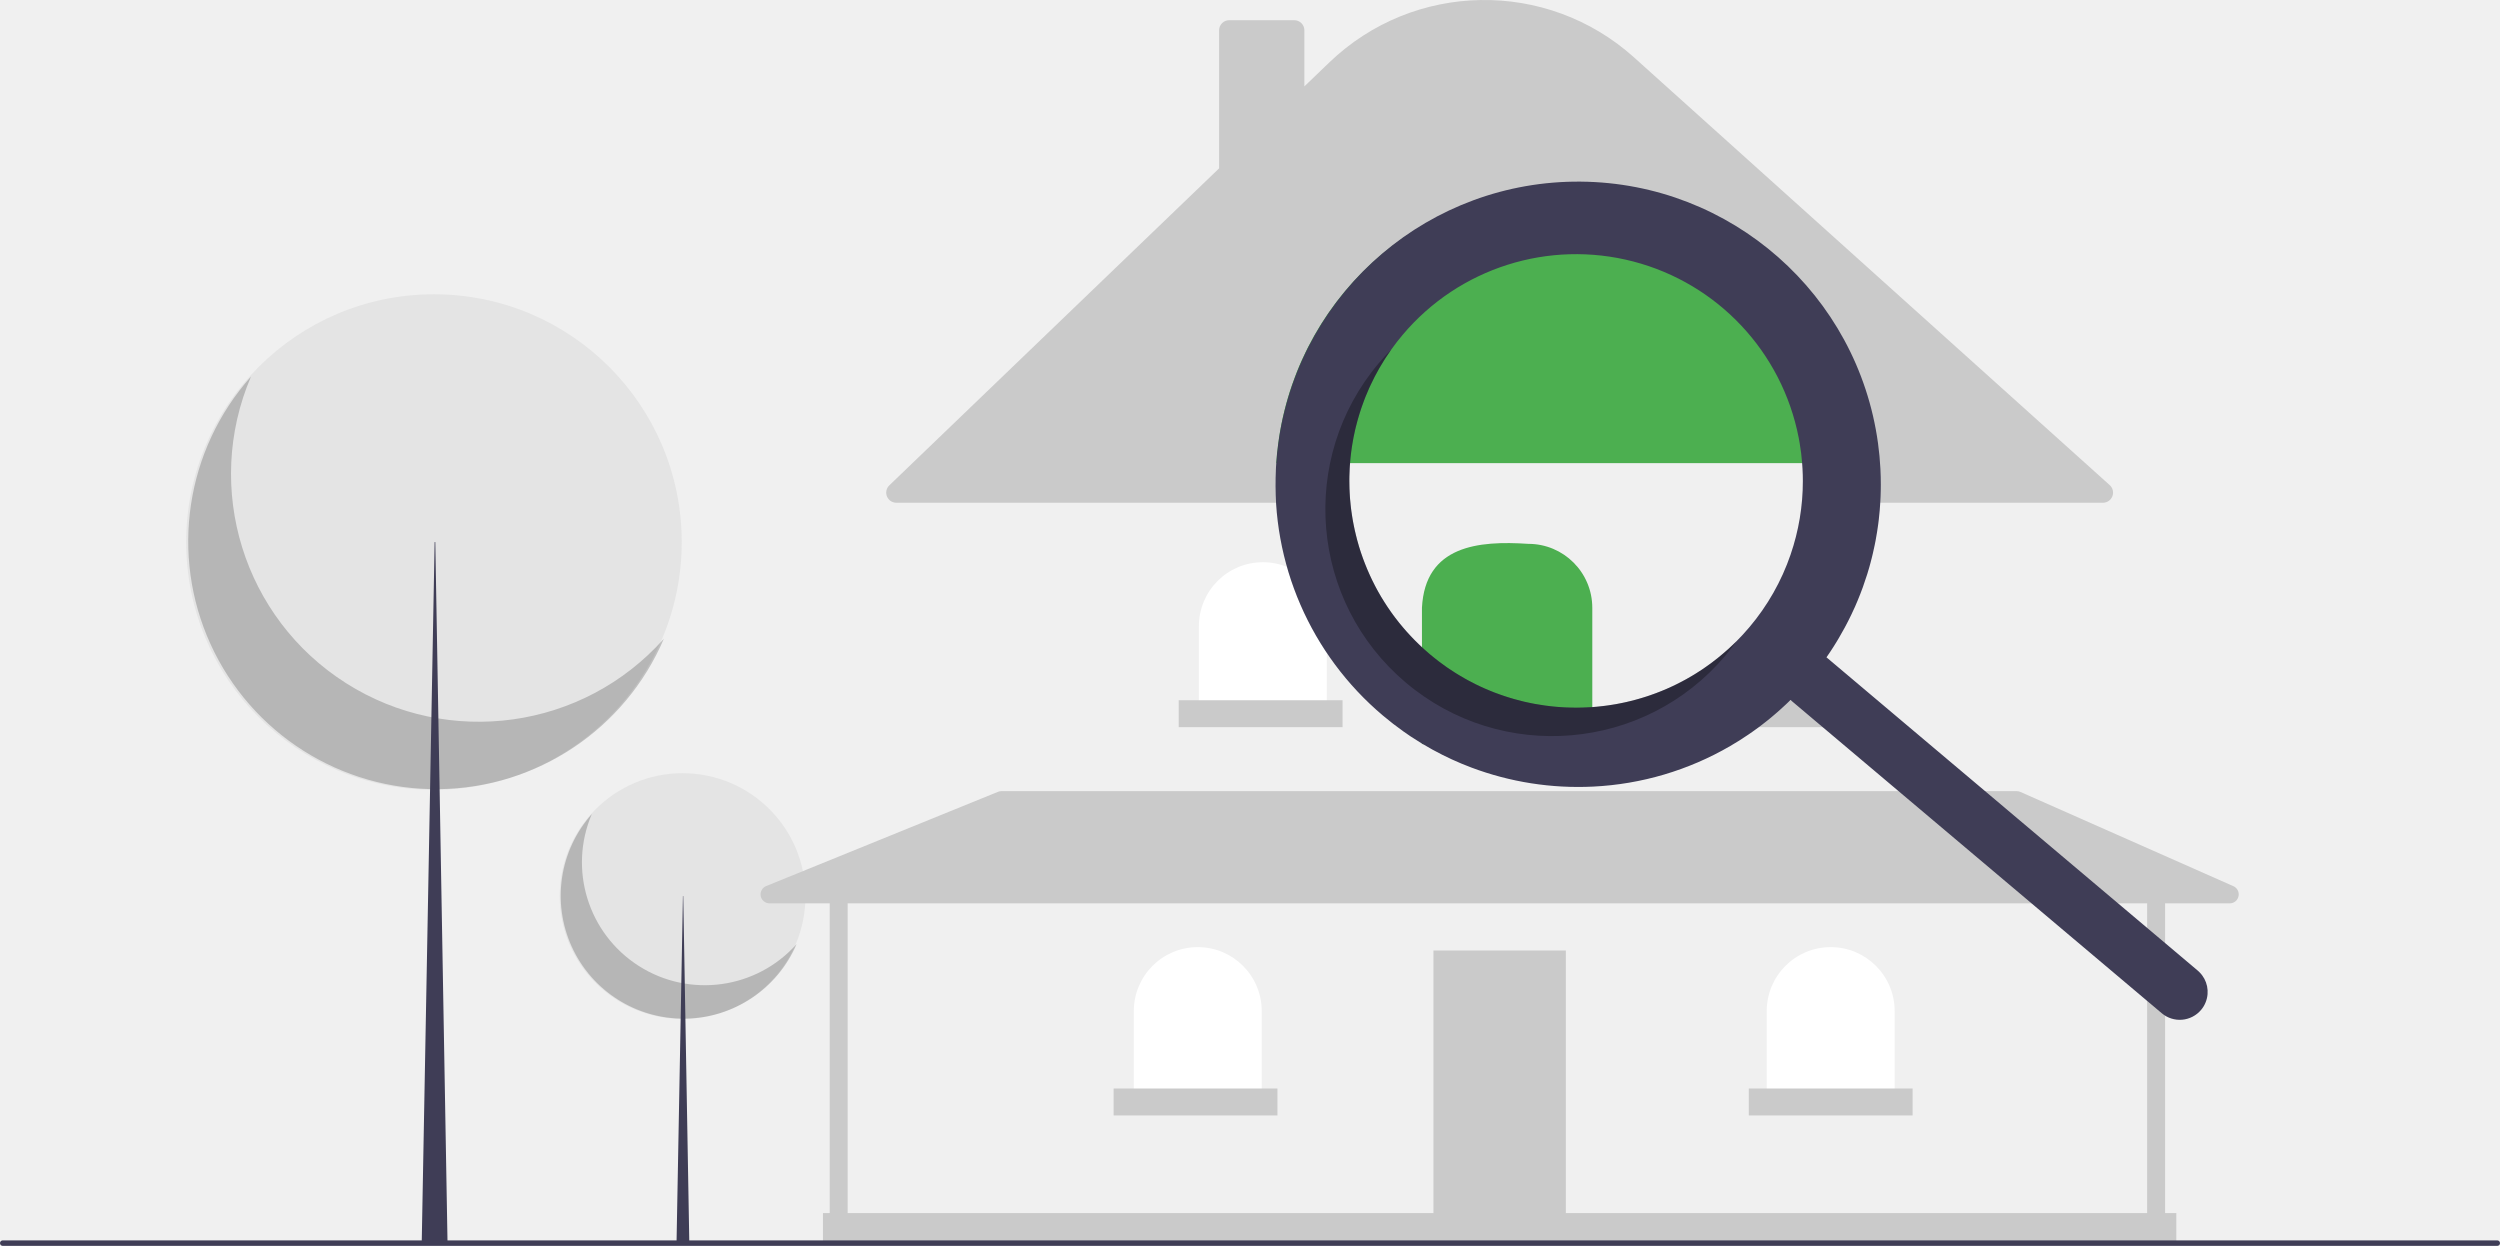
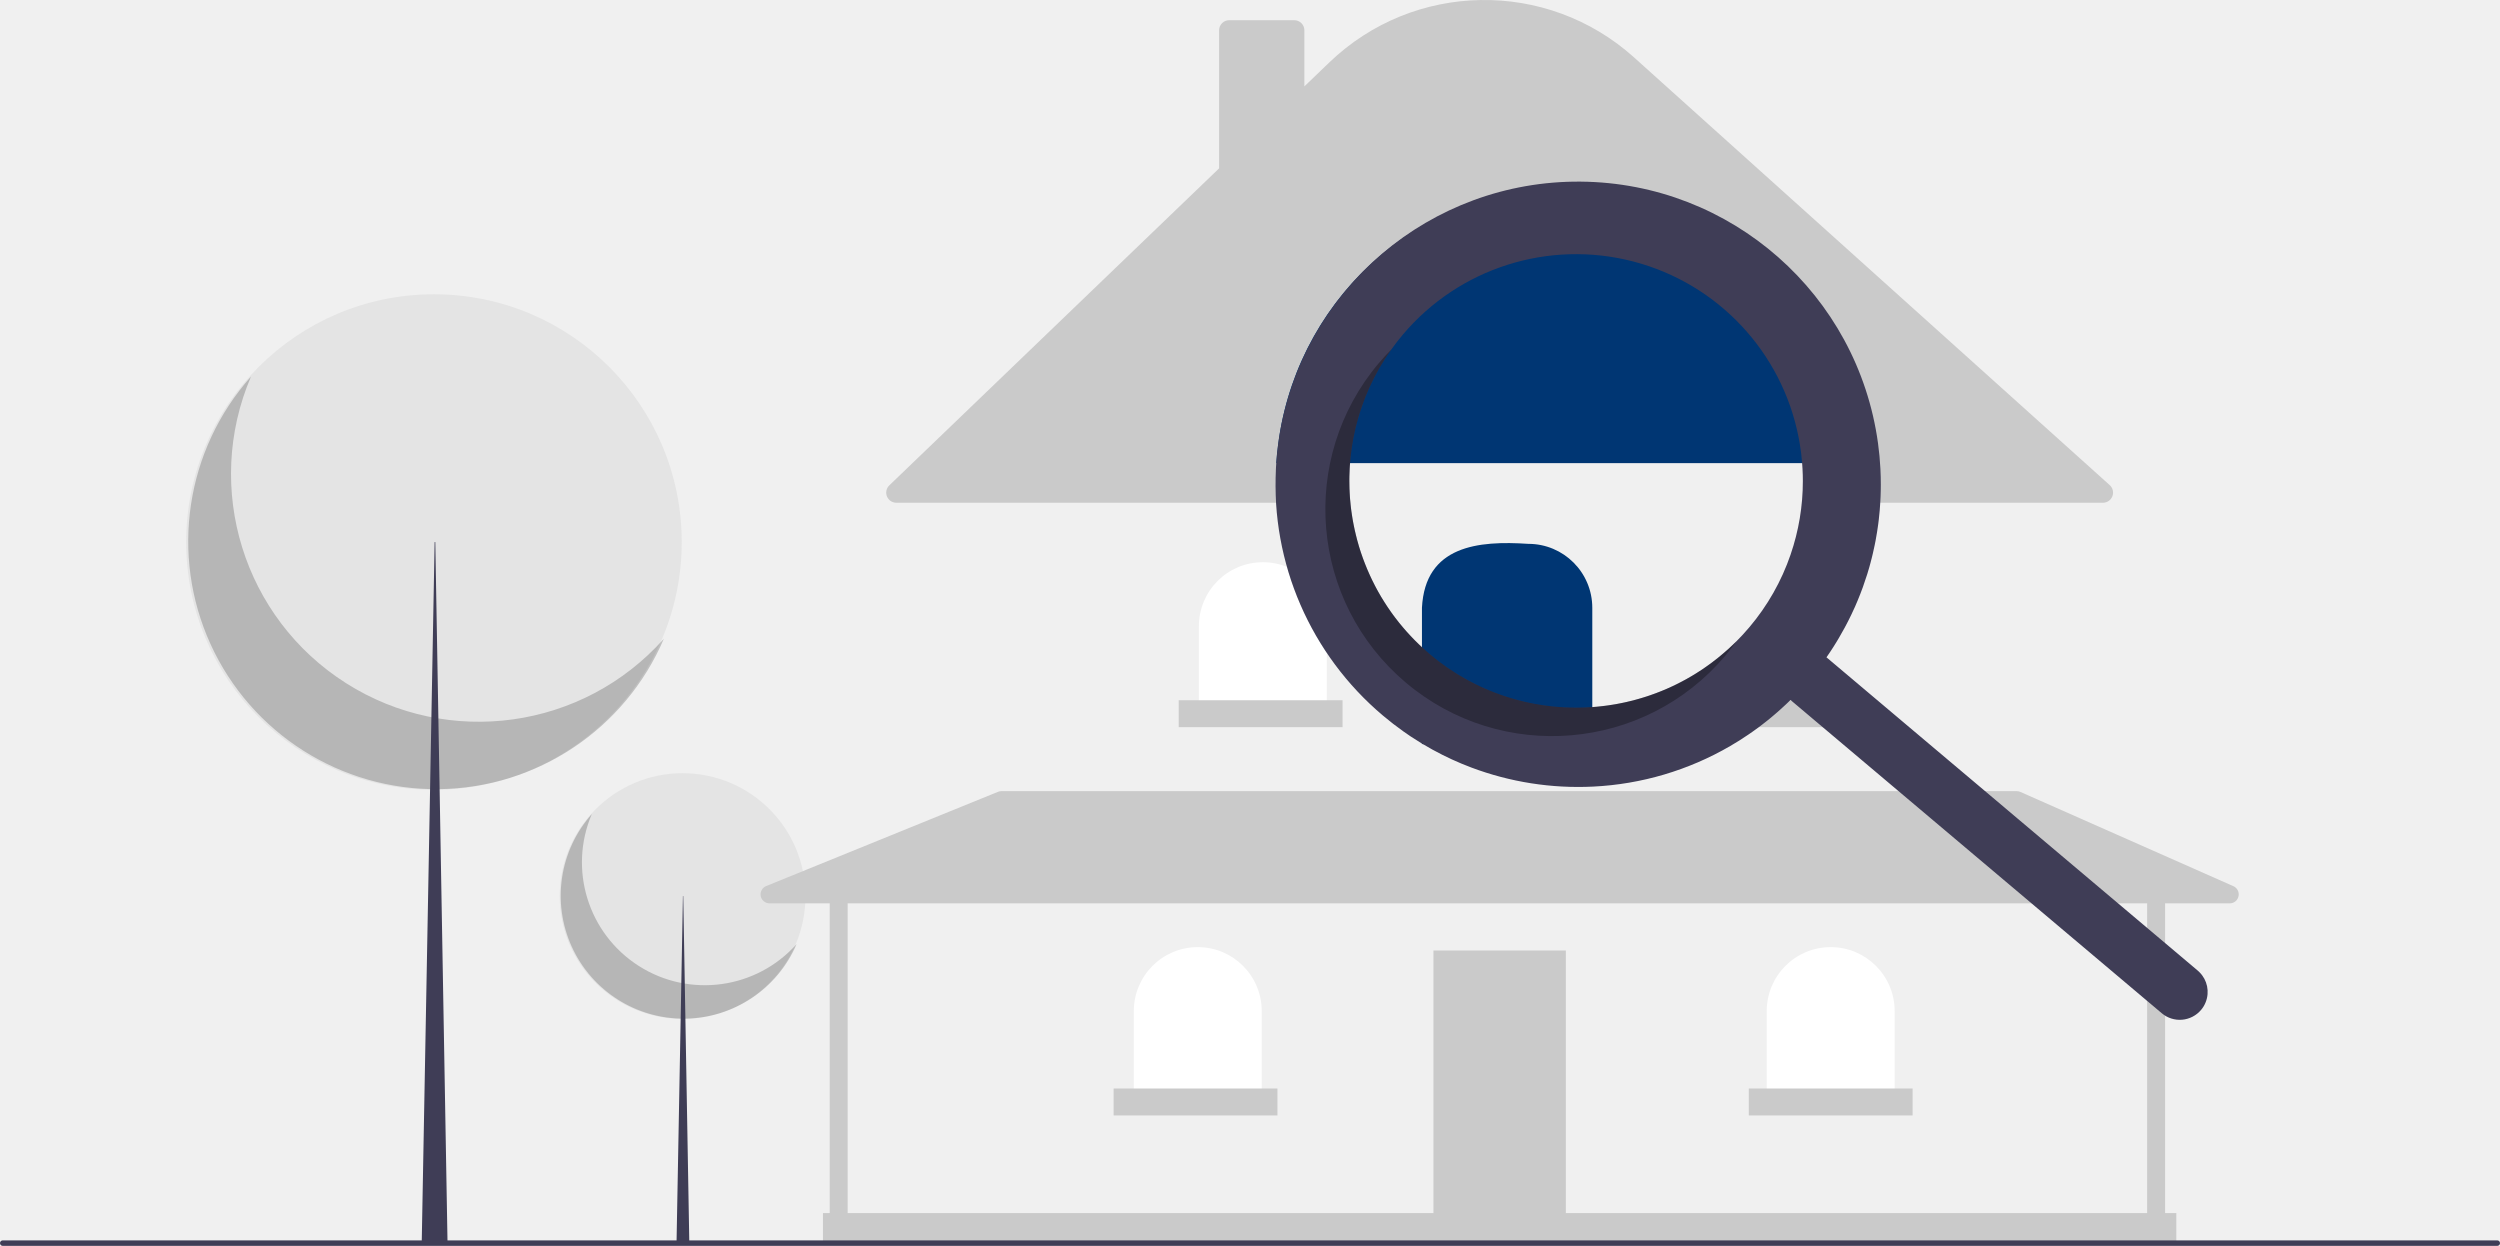
<svg xmlns="http://www.w3.org/2000/svg" data-name="Layer 1" width="909" height="453" viewBox="0 0 909 453">
  <circle cx="248.187" cy="325.819" r="44.682" fill="#e4e4e4" />
  <path d="M360.695,519.474a44.686,44.686,0,0,0,74.454,47.29A44.686,44.686,0,1,1,360.695,519.474Z" transform="translate(-145.5 -223.5)" opacity="0.2" style="isolation:isolate" />
  <polygon points="248.31 325.819 248.432 325.819 250.642 452.5 245.977 452.5 248.31 325.819" fill="#3f3d56" />
  <circle cx="157.782" cy="197.087" r="90.087" fill="#e4e4e4" />
  <path d="M236.764,360.416A90.094,90.094,0,0,0,386.876,455.762,90.095,90.095,0,1,1,236.764,360.416Z" transform="translate(-145.5 -223.5)" opacity="0.2" style="isolation:isolate" />
  <polygon points="158.029 197.087 158.277 197.087 162.732 452.5 153.327 452.5 158.029 197.087" fill="#3f3d56" />
  <rect x="338.809" y="320.3" width="412.922" height="122.408" fill="#f0f0f0" />
  <rect x="521.196" y="345.597" width="48.147" height="97.11" fill="#cacaca" />
  <rect x="362.882" y="175.859" width="364.775" height="112.615" fill="#f0f0f0" />
  <path d="M910.139,406.295H471.401a3.672,3.672,0,0,1-2.545-6.32l119.907-115.256V234.517a3.676,3.676,0,0,1,3.672-3.672h23.665a3.676,3.676,0,0,1,3.672,3.672v20.396l9.057-8.706a81.373,81.373,0,0,1,110.8-1.842L912.594,399.892a3.673,3.673,0,0,1-2.455,6.403Z" transform="translate(-145.5 -223.5)" fill="#cacaca" />
  <path d="M459.176,204.421h0a23.257,23.257,0,0,1,23.257,23.257v31.418a0,0,0,0,1,0,0H435.919a0,0,0,0,1,0,0v-31.418A23.257,23.257,0,0,1,459.176,204.421Z" fill="#fff" />
  <path d="M545.27,204.829h0a23.257,23.257,0,0,1,23.257,23.257v31.418a0,0,0,0,1,0,0H522.012a0,0,0,0,1,0,0v-31.418A23.257,23.257,0,0,1,545.27,204.829Z" fill="#fff" />
  <path d="M631.363,205.237h0a23.257,23.257,0,0,1,23.257,23.257v31.418a0,0,0,0,1,0,0H608.106a0,0,0,0,1,0,0v-31.418A23.257,23.257,0,0,1,631.363,205.237Z" fill="#fff" />
  <path d="M665.637,344.373h0a23.257,23.257,0,0,1,23.257,23.257v31.418a0,0,0,0,1,0,0H642.38a0,0,0,0,1,0,0v-31.418A23.257,23.257,0,0,1,665.637,344.373Z" fill="#fff" />
  <path d="M435.511,344.373h0a23.257,23.257,0,0,1,23.257,23.257v31.418a0,0,0,0,1,0,0H412.254a0,0,0,0,1,0,0v-31.418A23.257,23.257,0,0,1,435.511,344.373Z" fill="#fff" />
  <path d="M957.557,545.711,880.097,511.437a3.264,3.264,0,0,0-1.321-.279H509.618a3.263,3.263,0,0,0-1.229.24l-84.315,34.274a3.264,3.264,0,0,0,1.229,6.288H447.179v112.615h-2.448V676H936.809V664.575h-4.08v-112.615H956.236A3.264,3.264,0,0,0,957.557,545.711Zm-31.356,118.864H453.707v-112.615H926.2Z" transform="translate(-145.5 -223.5)" fill="#cacaca" />
  <rect x="428.575" y="254.608" width="59.572" height="9.793" fill="#cacaca" />
  <rect x="515.892" y="254.608" width="59.572" height="9.793" fill="#cacaca" />
  <rect x="603.209" y="254.608" width="59.572" height="9.793" fill="#cacaca" />
  <rect x="635.851" y="395.784" width="59.572" height="9.793" fill="#cacaca" />
  <rect x="404.909" y="395.784" width="59.572" height="9.793" fill="#cacaca" />
  <path d="M1053.5,676.5h-907a1,1,0,0,1,0-2h907a1,1,0,0,1,0,2Z" transform="translate(-145.5 -223.5)" fill="#3f3d56" />
  <path d="M825.366,397.68c0,.64-.01,1.29-.02,1.93-.01.77-.03,1.53-.06,2.3-.03.67-.06,1.33-.1,1.99-.12,2.21-.31,4.41-.57,6.62-.06.56-.13,1.11-.21,1.67-.06.43-.12.87-.19,1.31-.07.49-.14.98-.22,1.47q-.24,1.56-.54,3.12c-.1.52-.2,1.04-.31,1.56-.21,1.03-.44,2.07-.68,3.1-.02.08-.04.17-.06.25-.12.51-.24,1.01-.37,1.52-.04.15-.07.29-.12.44-.09.38-.19.76-.29,1.14-.14.53-.28,1.05-.43,1.58-.24.82-.48,1.63-.73,2.45a2.581,2.581,0,0,0-.08.26c-.48,1.55-.99,3.08-1.55,4.6-.29.8-.6,1.61-.91,2.41-.31.8-.63,1.6-.96,2.39-.32.77-.65,1.54-.98,2.3-.08.18-.16.36-.25.54-.35.79-.71,1.56-1.08,2.33-.01.01-.01.03-.02.04-.29.62-.6,1.24-.91,1.85a.075.075,0,0,1-.02.05c-.3.6-.61,1.2-.93,1.79l-.51.97-.06.11c-.64,1.19-1.3,2.37-2,3.54-.15.26-.3.52-.45.77-.15.26-.31.52-.47.77q-.15.27-.33.54c-.21.34-.42.69-.64,1.03-.04.07-.09.14-.13.21-.38.59-.76,1.17-1.14,1.76-.47.71-.95,1.41-1.44,2.11l-10.86,17.38-.47-.39-.13-.12h-.01l-.43-.36-1.18-1c-.36.35-.71.7-1.07,1.04-.14.14-.29.27-.43.41-.11.1-.21.2-.32.3a104.718,104.718,0,0,1-69.98,29.75h-.03a114.298,114.298,0,0,1-57.03-13.46c-.39-.2-.77-.4-1.15-.63-2.28-1.24-4.51-2.55-6.7-3.95-.01-.01-.02-.01-.03-.02q-3.81-2.7-7.44-5.76a109.927,109.927,0,0,1-38.93-89.79c.03-.67.07-1.33.12-2q.24-3.63.74-7.23c.09-.67.19-1.34.29-2h213.78q.63,4.59.87,9.23C825.316,393.83,825.366,395.75,825.366,397.68Z" transform="translate(-145.5 -223.5)" fill="#f0f0f0" />
-   <path d="M824.346,382.67a108.092,108.092,0,0,0-213.78,0c-.1.66-.2,1.33-.29,2q-.495,3.6-.74,7.23H825.217Q824.976,387.265,824.346,382.67Z" transform="translate(-145.5 -223.5)" fill="#4caf50" />
-   <path d="M724.459,494.047H662.521V444.5c1.143-22.643,20.496-24.471,38.68-23.256a23.256,23.256,0,0,1,23.257,23.256Z" transform="translate(-145.5 -223.5)" fill="#4caf50" />
+   <path d="M824.346,382.67a108.092,108.092,0,0,0-213.78,0c-.1.66-.2,1.33-.29,2q-.495,3.6-.74,7.23H825.217Q824.976,387.265,824.346,382.67Z" transform="translate(-145.5 -223.5)" fill="#003673" />
+   <path d="M724.459,494.047H662.521V444.5c1.143-22.643,20.496-24.471,38.68-23.256a23.256,23.256,0,0,1,23.257,23.256Z" transform="translate(-145.5 -223.5)" fill="#003673" />
  <path d="M662.516,458.82V458.83c0,.01.01.01.02.01ZM637.606,382.67c-.04.25-.09.5-.13.75.04-.25.09-.5.14-.75Zm-1.24,9.23c-.03.38-.06.76-.08,1.14q.03-.57.09-1.14a1.475,1.475,0,0,1,.01-.21C636.376,391.76,636.376,391.83,636.366,391.9Zm26.15,66.93c0,.01.01.01.02.01l-.02-.02Zm-24.91-76.16c-.04.25-.09.5-.13.75.04-.25.09-.5.14-.75Zm-1.32,10.37q.03-.57.09-1.14a1.475,1.475,0,0,1,.01-.21c-.01.07-.01.14-.02.21C636.336,392.28,636.306,392.66,636.286,393.04ZM945.226,577a6.772,6.772,0,0,0-.62-.58l-.01-.01-49.52-41.79-1.28-1.08-4.87-4.11-1.22-1.03L880.766,522.54l-1.9-1.6L874.937,517.62l-2.01-1.7-18.96-15.99L843.096,490.76l-1.46-1.23-32.03-27.03c.49-.7.97-1.4,1.44-2.11.38-.59.76-1.17,1.14-1.76.04-.07.09-.14.13-.21.22-.34.43-.69.64-1.03q.18-.27.33-.54c.16-.25.32-.51.47-.77.15-.25.3-.51.45-.77.7-1.17,1.36-2.35,2-3.54l.06-.11.51-.97c.32-.59.63-1.19.93-1.79a.075.075,0,0,0,.02-.05c.31-.61.62-1.23.91-1.85.01-.01.01-.03.02-.04.37-.77.73-1.54,1.08-2.33.09-.18.17-.36.25-.54.33-.76.66-1.53.98-2.3.33-.79.65-1.59.96-2.39.31-.8.62-1.61.91-2.41q.825-2.295,1.55-4.6a2.581,2.581,0,0,1,.08-.26c.25-.82.49-1.63.73-2.45.15-.53.29-1.05.43-1.58.1-.38.2-.76.29-1.14.05-.15.08-.29.12-.44.13-.51.25-1.01.37-1.52.02-.08.04-.17.06-.25.24-1.03.47-2.07.68-3.1.11-.52.21-1.04.31-1.56.19-1.04.38-2.08.54-3.12.08-.49.15-.98.22-1.47.07-.44.13-.88.19-1.31.08-.56.15-1.11.21-1.67.26-2.21.45-4.41.57-6.62.04-.66.07-1.32.1-1.99.03-.77.05-1.53.06-2.3.01-.64.02-1.29.02-1.93,0-1.93-.05-3.85-.15-5.78q-.24-4.635-.87-9.23a110.052,110.052,0,0,0-217.78-2c-.1.66-.2,1.33-.29,2q-.495,3.6-.74,7.23c-.05.67-.09,1.33-.12,2a109.927,109.927,0,0,0,38.93,89.79q3.63,3.06,7.44,5.76c.01.01.02.01.03.02.85.6,1.7,1.19,2.56,1.77,1.37.9,2.75,1.78,4.14,2.62.11.06.22.13.33.19,1.2.72,2.41,1.41,3.62,2.08h.01a108.153,108.153,0,0,0,13.99,6.44,110.384,110.384,0,0,0,44.23,6.94h.03a109.761,109.761,0,0,0,49.91-14.77c2.21-1.28,4.39-2.65,6.52-4.11.53-.36,1.07-.73,1.59-1.1.64-.45,1.28-.92,1.92-1.39.01,0,.01-.01.02-.01a1.43,1.43,0,0,1,.15-.11c.43-.33.87-.66,1.29-.98.11-.08.22-.16.33-.25a.481.481,0,0,0,.08-.07c.25-.18.49-.38.74-.57.25-.19.49-.39.74-.59a.939.939,0,0,0,.12-.09c.28-.23.56-.45.84-.68.29-.23.57-.47.84-.7.28-.23.55-.46.83-.7.24-.2.49-.41.73-.63.08-.06.15-.13.23-.2a.713.713,0,0,1,.1-.08c.33-.28.65-.57.97-.86.08-.07.15-.14.23-.21.49-.44.98-.88,1.46-1.34.11-.1.23-.21.34-.31.11-.1.21-.2.32-.3.14-.14.29-.27.43-.41.36-.34.71-.69,1.07-1.04l1.18,1,.43.36h.01l.13.12.47.39,6.98,5.9.15.13.12.09.79.67,1.58,1.34,1.58,1.33.23.19,7.35,6.2,1.02.86,7.09,5.98,36.7,30.97,1.28,1.08,50.23,42.38,12.88,10.87,4.79,4.04a10.133,10.133,0,0,0,14.29-1.2,9.842,9.842,0,0,0,1.69-2.84A10.091,10.091,0,0,0,945.226,577ZM655.556,345.19a82.447,82.447,0,0,1,143.95,37.48c.13.67.25,1.33.36,2,.41,2.39.71,4.81.89,7.23.05.67.1,1.33.13,2,.09,1.5.13,3.01.13,4.51a82.078,82.078,0,0,1-4.46,26.74v.01a82.007,82.007,0,0,1-14.97,26.38c-.14.16-.28.33-.43.49-1.32,1.56-2.71,3.06-4.14,4.49-.01.01-.02.03-.03.04-.49.49-.99.99-1.49,1.45-1.02.99-2.06,1.93-3.12,2.83q-2.385,2.085-4.89,3.91c-.56.41-1.12.81-1.69,1.21-.56.4-1.13.78-1.7,1.16-1.14.76-2.3,1.49-3.47,2.18-.58.35-1.18.69-1.77,1.02-.59.34-1.19.66-1.79.97-.6.32-1.2.63-1.81.93-1.21.61-2.43,1.18-3.67,1.71q-.93.42-1.86.78c-.39.16-.77.32-1.16.46a3.761,3.761,0,0,1-.47.18q-.315.135-.63.24a1.816,1.816,0,0,1-.21.08c-.43.17-.85.32-1.29.47-.63.23-1.26.44-1.9.64-.64.21-1.27.41-1.91.59-.64.2-1.29.38-1.93.55-.65.18-1.29.35-1.94.5-.69.18-1.38.34-2.08.49-.61.14-1.21.26-1.82.37-.57.12-1.15.22-1.72.32-.8.14-1.6.27-2.41.38-.44.07-.87.13-1.31.17-.19.03-.37.05-.55.07-.56.08-1.12.14-1.67.19-.15.01-.29.03-.43.04-.61.06-1.23.11-1.84.16-1.31.09-2.61.15-3.92.18-.66.01-1.33.02-1.99.02s-1.32-.01-1.98-.03c0,0,0,.01-.01,0-.01.01-.01.01-.02,0a.014.014,0,0,1-.02,0,.17.17,0,0,1-.1,0c-.47,0-.94-.02-1.4-.05-.34-.01-.69-.02-1.04-.05q-.705-.03-1.41-.09c-.15,0-.3-.02-.45-.03a1.486,1.486,0,0,1-.21-.02c-.48-.04-.97-.08-1.45-.13-.24-.02-.49-.04-.73-.07-.73-.08-1.46-.17-2.18-.27-.82-.1-1.64-.22-2.45-.37-.38-.05-.75-.12-1.12-.19q-.735-.12-1.47-.27c-.51-.1-1.02-.2-1.53-.32-.41-.09-.83-.18-1.24-.28-.2-.04-.4-.09-.59-.14-1.05-.25-2.09-.52-3.12-.82-.65-.18-1.3-.37-1.94-.57-.88-.27-1.75-.56-2.62-.87-.34-.11-.67-.23-1.01-.36-.34-.11-.67-.24-1.01-.37-.31-.11-.62-.23-.92-.35-.5-.19-.99-.39-1.48-.59-1.01-.41-2-.84-2.99-1.3-.56-.27-1.12-.53-1.67-.8q-3.255-1.575-6.41-3.5c-.52-.31-1.04-.64-1.56-.97-.65-.4-1.28-.82-1.91-1.24-.35-.24-.69-.47-1.03-.71-.63-.44-1.25-.89-1.86-1.34-.32-.23-.64-.47-.95-.71-1.11-.84-2.2-1.72-3.27-2.62-.51-.43-1.02-.87-1.52-1.32-.21-.18-.42-.37-.63-.56-.24-.22-.48-.43-.71-.66l-.02-.02c-.35-.31-.7-.64-1.04-.97-.53-.5-1.05-1.01-1.55-1.53-.52-.51-1.02-1.04-1.51-1.56-.5-.52-.98-1.05-1.45-1.59q-.72-.795-1.41-1.62c-.45-.52-.89-1.06-1.31-1.59q-1.53-1.89-2.92-3.85c-.43-.6-.84-1.2-1.24-1.81-.43-.62-.84-1.25-1.23-1.88-.41-.63-.8-1.27-1.18-1.92a.209.209,0,0,0-.04-.06c-.75-1.27-1.47-2.55-2.14-3.85q-1.035-1.98-1.95-4c-.31-.67-.61-1.35-.89-2.03-.58-1.37-1.12-2.74-1.62-4.13-.25-.67-.48-1.34-.71-2.02a.495.495,0,0,0-.04-.13c-.46-1.38-.88-2.77-1.25-4.17-.01-.02-.01-.04-.02-.06-.19-.69-.37-1.38-.53-2.08-.16-.61-.3-1.22-.43-1.84-.15-.69-.3-1.38-.43-2.08-.07-.36-.14-.72-.2-1.08-.06-.3-.11-.61-.16-.91-.05-.3-.1-.61-.15-.92q-.15-.915-.27-1.83c-.1-.72-.18-1.44-.26-2.17-.09-.87-.17-1.74-.24-2.62-.05-.59-.08-1.19-.11-1.79-.03-.55-.06-1.1-.07-1.65a.139.139,0,0,1,0-.09.014.014,0,0,1,0-.02c-.01-.01-.01-.01,0-.02a.014.014,0,0,1,0-.02c-.01-.22-.02-.44-.02-.66q-.03-.975-.03-1.95c0-.59.01-1.17.02-1.76q.03-1.23.09-2.46c0-.18.02-.35.03-.53.01-.18.02-.35.03-.53q.03-.57.09-1.14a1.475,1.475,0,0,1,.01-.21c.03-.43.07-.86.11-1.29.08-.86.18-1.73.29-2.59.06-.43.11-.86.18-1.29.04-.3.09-.61.14-.92q.06-.465.15-.93c.07-.41.14-.83.22-1.25.04-.25.09-.5.14-.75q.285-1.5.63-3c.23-1.01.49-2.01.77-3.01.27-1.01.57-2.02.89-3.03.15-.51.31-1.01.49-1.51.33-1.01.68-2.01,1.07-3,.18-.49.37-.99.58-1.48.4-.99.82-1.98,1.25-2.95.22-.49.44-.98.68-1.47.45-.97.92-1.94,1.43-2.89.49-.97,1.02-1.92,1.56-2.86s1.1-1.88,1.69-2.81c.27-.46.57-.93.88-1.38.6-.92,1.23-1.84,1.87-2.74C652.697,348.72,654.086,346.93,655.556,345.19ZM636.366,391.9c-.03.38-.06.76-.08,1.14q.03-.57.09-1.14a1.475,1.475,0,0,1,.01-.21C636.376,391.76,636.376,391.83,636.366,391.9Zm1.24-9.23c-.04.25-.09.5-.13.75.04-.25.09-.5.14-.75Zm24.91,76.15V458.83c0,.01.01.01.02.01Z" transform="translate(-145.5 -223.5)" fill="#3f3d56" />
  <path d="M665.398,461.379a82.455,82.455,0,0,1-13.991-110.84q-2.365,2.381-4.572,4.988A82.45,82.45,0,1,0,772.864,461.87q2.202-2.61,4.148-5.346A82.455,82.455,0,0,1,665.398,461.379Z" transform="translate(-145.5 -223.5)" opacity="0.3" style="isolation:isolate" />
</svg>
